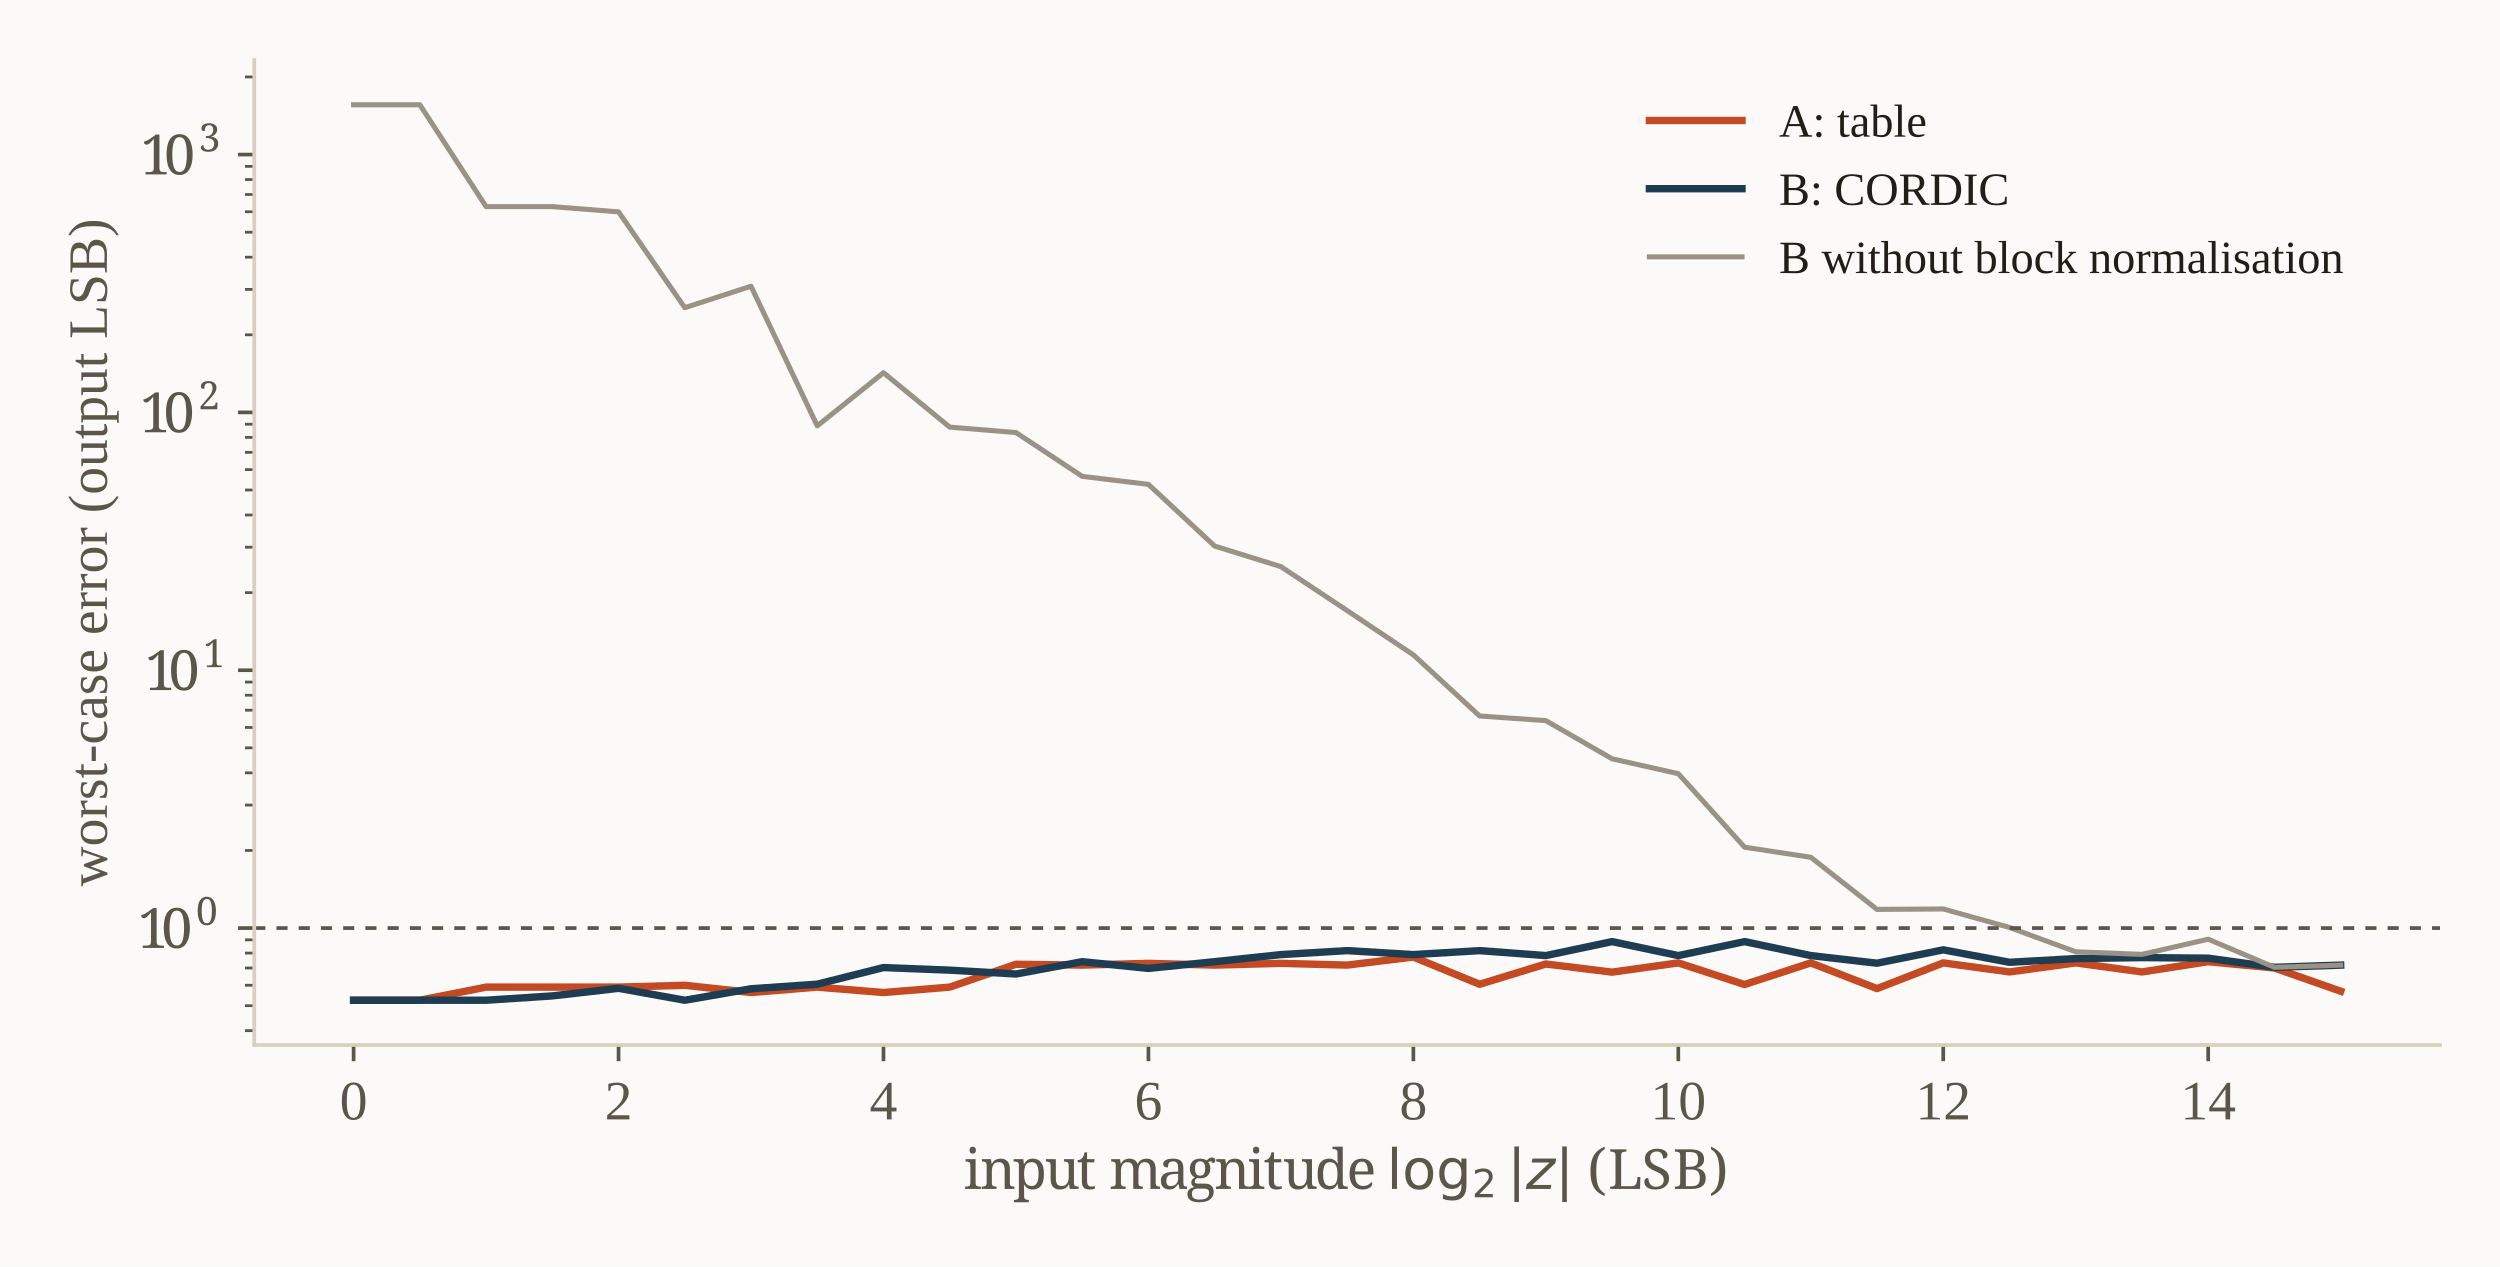
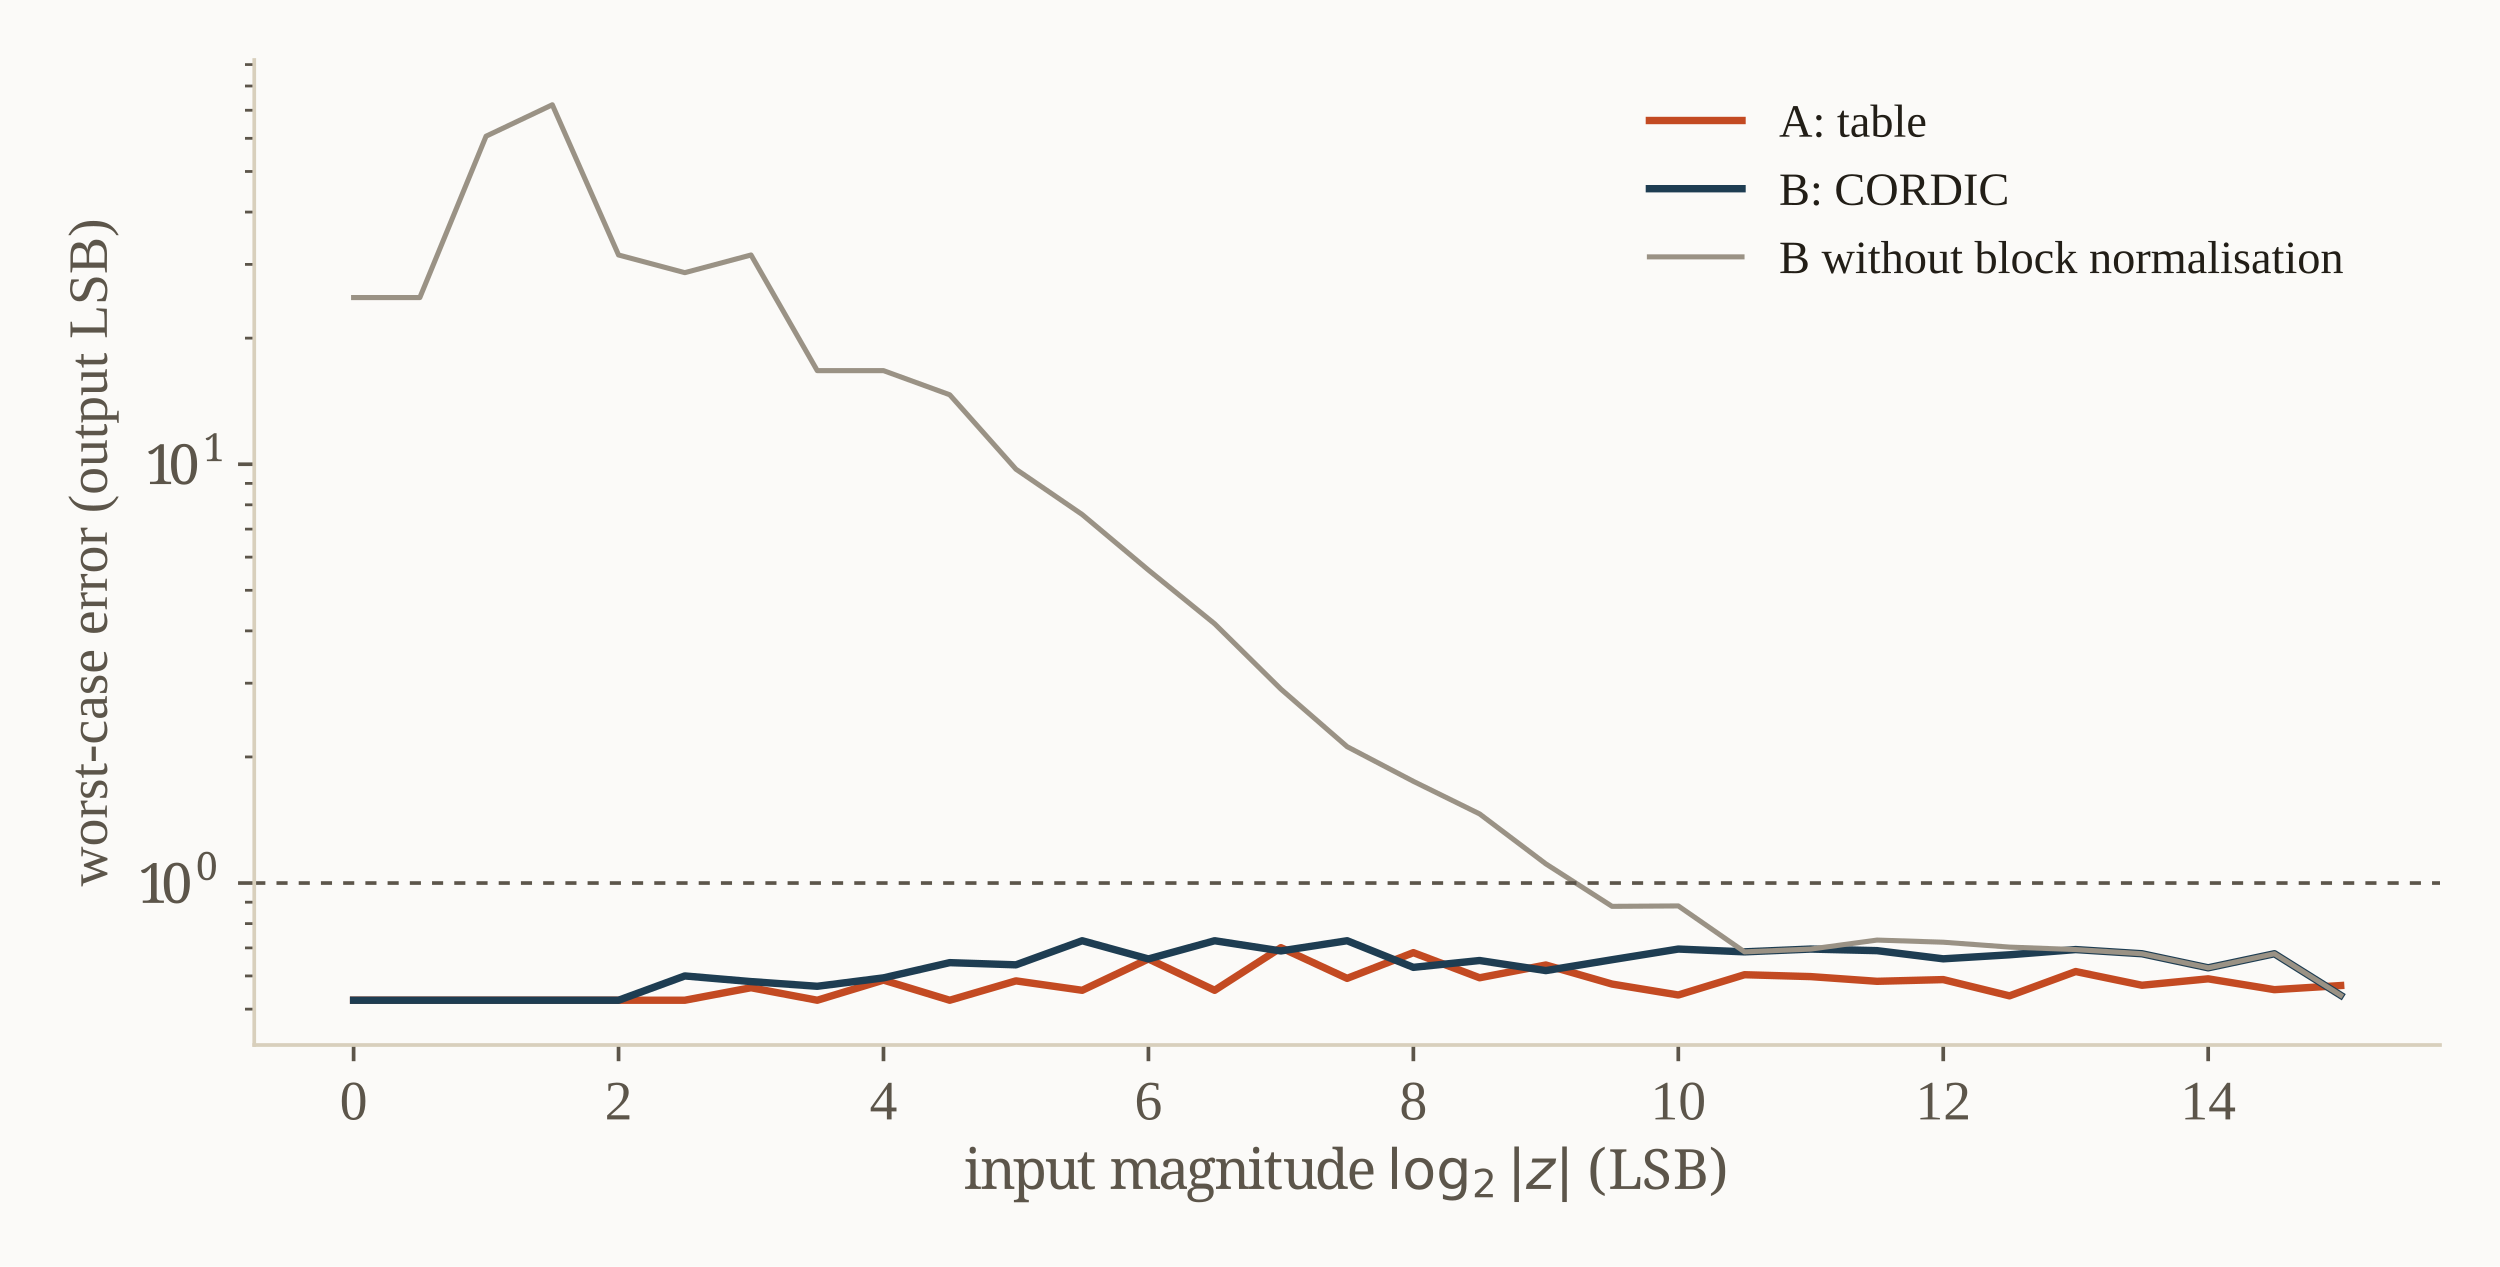
<svg xmlns="http://www.w3.org/2000/svg" xmlns:xlink="http://www.w3.org/1999/xlink" width="540pt" height="273.6pt" viewBox="0 0 540 273.6" version="1.1">
  <defs>
    <style type="text/css">*{stroke-linejoin: round; stroke-linecap: butt}</style>
  </defs>
  <g id="figure_1">
    <g id="patch_1">
      <path d="M 0 273.6  L 540 273.6  L 540 0  L 0 0  z " style="fill: #fbfaf8" />
    </g>
    <g id="axes_1">
      <g id="patch_2">
        <path d="M 54.92 225.722  L 527.04 225.722  L 527.04 12.96  L 54.92 12.96  z " style="fill: #fbfaf8" />
      </g>
      <g id="matplotlib.axis_1">
        <g id="xtick_1">
          <g id="line2d_1">
            <defs>
-               <path id="m808f6a41b5" d="M 0 0  L 0 3.5  " style="stroke: #5c554a; stroke-width: 0.8" />
+               <path id="m07d9f387eb" d="M 0 0  L 0 3.5  " style="stroke: #5c554a; stroke-width: 0.8" />
            </defs>
            <g>
-               <use xlink:href="#m808f6a41b5" x="76.38" y="225.722" style="fill: #5c554a; stroke: #5c554a; stroke-width: 0.8" />
+               <use xlink:href="#m07d9f387eb" x="76.38" y="225.722" style="fill: #5c554a; stroke: #5c554a; stroke-width: 0.8" />
            </g>
          </g>
          <g id="text_1">
            <text style="font-size: 12px; font-family: 'Georgia', 'Times New Roman', 'DejaVu Serif', serif; text-anchor: middle; fill: #5c554a" x="76.38" y="241.798" transform="rotate(-0 76.38 241.7984)">0</text>
          </g>
        </g>
        <g id="xtick_2">
          <g id="line2d_2">
            <g>
-               <use xlink:href="#m808f6a41b5" x="133.607" y="225.722" style="fill: #5c554a; stroke: #5c554a; stroke-width: 0.8" />
+               <use xlink:href="#m07d9f387eb" x="133.607" y="225.722" style="fill: #5c554a; stroke: #5c554a; stroke-width: 0.8" />
            </g>
          </g>
          <g id="text_2">
            <text style="font-size: 12px; font-family: 'Georgia', 'Times New Roman', 'DejaVu Serif', serif; text-anchor: middle; fill: #5c554a" x="133.607" y="241.798" transform="rotate(-0 133.6067 241.7984)">2</text>
          </g>
        </g>
        <g id="xtick_3">
          <g id="line2d_3">
            <g>
-               <use xlink:href="#m808f6a41b5" x="190.833" y="225.722" style="fill: #5c554a; stroke: #5c554a; stroke-width: 0.8" />
+               <use xlink:href="#m07d9f387eb" x="190.833" y="225.722" style="fill: #5c554a; stroke: #5c554a; stroke-width: 0.8" />
            </g>
          </g>
          <g id="text_3">
            <text style="font-size: 12px; font-family: 'Georgia', 'Times New Roman', 'DejaVu Serif', serif; text-anchor: middle; fill: #5c554a" x="190.833" y="241.798" transform="rotate(-0 190.8333 241.7984)">4</text>
          </g>
        </g>
        <g id="xtick_4">
          <g id="line2d_4">
            <g>
-               <use xlink:href="#m808f6a41b5" x="248.06" y="225.722" style="fill: #5c554a; stroke: #5c554a; stroke-width: 0.8" />
+               <use xlink:href="#m07d9f387eb" x="248.06" y="225.722" style="fill: #5c554a; stroke: #5c554a; stroke-width: 0.8" />
            </g>
          </g>
          <g id="text_4">
            <text style="font-size: 12px; font-family: 'Georgia', 'Times New Roman', 'DejaVu Serif', serif; text-anchor: middle; fill: #5c554a" x="248.06" y="241.798" transform="rotate(-0 248.06 241.7984)">6</text>
          </g>
        </g>
        <g id="xtick_5">
          <g id="line2d_5">
            <g>
-               <use xlink:href="#m808f6a41b5" x="305.287" y="225.722" style="fill: #5c554a; stroke: #5c554a; stroke-width: 0.8" />
+               <use xlink:href="#m07d9f387eb" x="305.287" y="225.722" style="fill: #5c554a; stroke: #5c554a; stroke-width: 0.8" />
            </g>
          </g>
          <g id="text_5">
            <text style="font-size: 12px; font-family: 'Georgia', 'Times New Roman', 'DejaVu Serif', serif; text-anchor: middle; fill: #5c554a" x="305.287" y="241.798" transform="rotate(-0 305.2867 241.7984)">8</text>
          </g>
        </g>
        <g id="xtick_6">
          <g id="line2d_6">
            <g>
-               <use xlink:href="#m808f6a41b5" x="362.513" y="225.722" style="fill: #5c554a; stroke: #5c554a; stroke-width: 0.8" />
+               <use xlink:href="#m07d9f387eb" x="362.513" y="225.722" style="fill: #5c554a; stroke: #5c554a; stroke-width: 0.8" />
            </g>
          </g>
          <g id="text_6">
            <text style="font-size: 12px; font-family: 'Georgia', 'Times New Roman', 'DejaVu Serif', serif; text-anchor: middle; fill: #5c554a" x="362.513" y="241.798" transform="rotate(-0 362.5133 241.7984)">10</text>
          </g>
        </g>
        <g id="xtick_7">
          <g id="line2d_7">
            <g>
-               <use xlink:href="#m808f6a41b5" x="419.74" y="225.722" style="fill: #5c554a; stroke: #5c554a; stroke-width: 0.8" />
+               <use xlink:href="#m07d9f387eb" x="419.74" y="225.722" style="fill: #5c554a; stroke: #5c554a; stroke-width: 0.8" />
            </g>
          </g>
          <g id="text_7">
            <text style="font-size: 12px; font-family: 'Georgia', 'Times New Roman', 'DejaVu Serif', serif; text-anchor: middle; fill: #5c554a" x="419.74" y="241.798" transform="rotate(-0 419.74 241.7984)">12</text>
          </g>
        </g>
        <g id="xtick_8">
          <g id="line2d_8">
            <g>
-               <use xlink:href="#m808f6a41b5" x="476.967" y="225.722" style="fill: #5c554a; stroke: #5c554a; stroke-width: 0.8" />
+               <use xlink:href="#m07d9f387eb" x="476.967" y="225.722" style="fill: #5c554a; stroke: #5c554a; stroke-width: 0.8" />
            </g>
          </g>
          <g id="text_8">
            <text style="font-size: 12px; font-family: 'Georgia', 'Times New Roman', 'DejaVu Serif', serif; text-anchor: middle; fill: #5c554a" x="476.967" y="241.798" transform="rotate(-0 476.9667 241.7984)">14</text>
          </g>
        </g>
        <g id="text_9">
          <g style="fill: #5c554a" transform="translate(208.18 257.64)">
            <text>
              <tspan x="0" y="-0.828" style="font-size: 12px; font-family: 'Georgia'; fill: #5c554a">i</tspan>
              <tspan x="3.516" y="-0.828" style="font-size: 12px; font-family: 'Georgia'; fill: #5c554a">n</tspan>
              <tspan x="10.605" y="-0.828" style="font-size: 12px; font-family: 'Georgia'; fill: #5c554a">p</tspan>
              <tspan x="17.461" y="-0.828" style="font-size: 12px; font-family: 'Georgia'; fill: #5c554a">u</tspan>
              <tspan x="24.363" y="-0.828" style="font-size: 12px; font-family: 'Georgia'; fill: #5c554a">t</tspan>
              <tspan x="28.506" y="-0.828" style="font-size: 12px; font-family: 'Georgia'; fill: #5c554a"> </tspan>
              <tspan x="31.4" y="-0.828" style="font-size: 12px; font-family: 'Georgia'; fill: #5c554a">m</tspan>
              <tspan x="41.971" y="-0.828" style="font-size: 12px; font-family: 'Georgia'; fill: #5c554a">a</tspan>
              <tspan x="48.018" y="-0.828" style="font-size: 12px; font-family: 'Georgia'; fill: #5c554a">g</tspan>
              <tspan x="54.129" y="-0.828" style="font-size: 12px; font-family: 'Georgia'; fill: #5c554a">n</tspan>
              <tspan x="61.219" y="-0.828" style="font-size: 12px; font-family: 'Georgia'; fill: #5c554a">i</tspan>
              <tspan x="64.734" y="-0.828" style="font-size: 12px; font-family: 'Georgia'; fill: #5c554a">t</tspan>
              <tspan x="68.877" y="-0.828" style="font-size: 12px; font-family: 'Georgia'; fill: #5c554a">u</tspan>
              <tspan x="75.779" y="-0.828" style="font-size: 12px; font-family: 'Georgia'; fill: #5c554a">d</tspan>
              <tspan x="82.67" y="-0.828" style="font-size: 12px; font-family: 'Georgia'; fill: #5c554a">e</tspan>
              <tspan x="88.471" y="-0.828" style="font-size: 12px; font-family: 'Georgia'; fill: #5c554a"> </tspan>
              <tspan x="131.779" y="-0.828" style="font-size: 12px; font-family: 'Georgia'; fill: #5c554a"> </tspan>
              <tspan x="134.673" y="-0.828" style="font-size: 12px; font-family: 'Georgia'; fill: #5c554a">(</tspan>
              <tspan x="139.173" y="-0.828" style="font-size: 12px; font-family: 'Georgia'; fill: #5c554a">L</tspan>
              <tspan x="146.415" y="-0.828" style="font-size: 12px; font-family: 'Georgia'; fill: #5c554a">S</tspan>
              <tspan x="153.148" y="-0.828" style="font-size: 12px; font-family: 'Georgia'; fill: #5c554a">B</tspan>
              <tspan x="160.993" y="-0.828" style="font-size: 12px; font-family: 'Georgia'; fill: #5c554a">)</tspan>
              <tspan x="91.365" y="-0.828" style="font-size: 12px; font-family: 'DejaVu Sans'; fill: #5c554a">l</tspan>
              <tspan x="94.699" y="-0.828" style="font-size: 12px; font-family: 'DejaVu Sans'; fill: #5c554a">o</tspan>
              <tspan x="102.041" y="-0.828" style="font-size: 12px; font-family: 'DejaVu Sans'; fill: #5c554a">g</tspan>
              <tspan x="117.394" y="-0.828" style="font-size: 12px; font-family: 'DejaVu Sans'; fill: #5c554a">|</tspan>
              <tspan x="127.736" y="-0.828" style="font-size: 12px; font-family: 'DejaVu Sans'; fill: #5c554a">|</tspan>
              <tspan x="109.773" y="0.972" style="font-size: 8.4px; font-family: 'DejaVu Sans'; fill: #5c554a">2</tspan>
              <tspan x="121.437" y="-0.828" style="font-style: oblique; font-size: 12px; font-family: 'DejaVu Sans'; fill: #5c554a">z</tspan>
            </text>
          </g>
        </g>
      </g>
      <g id="matplotlib.axis_2">
        <g id="ytick_1">
          <g id="line2d_9">
            <defs>
-               <path id="m910d715260" d="M 0 0  L -3.5 0  " style="stroke: #5c554a; stroke-width: 0.8" />
+               <path id="m3053257937" d="M 0 0  L -3.5 0  " style="stroke: #5c554a; stroke-width: 0.8" />
            </defs>
            <g>
-               <use xlink:href="#m910d715260" x="54.92" y="200.466" style="fill: #5c554a; stroke: #5c554a; stroke-width: 0.8" />
+               <use xlink:href="#m3053257937" x="54.92" y="190.735" style="fill: #5c554a; stroke: #5c554a; stroke-width: 0.8" />
            </g>
          </g>
          <g id="text_10">
-             <g style="fill: #5c554a" transform="translate(29.68 205.2658)">
+             <g style="fill: #5c554a" transform="translate(29.68 195.5353)">
              <text>
                <tspan x="0" y="-0.516" style="font-size: 12px; font-family: 'Georgia'; fill: #5c554a">1</tspan>
                <tspan x="5.156" y="-0.516" style="font-size: 12px; font-family: 'Georgia'; fill: #5c554a">0</tspan>
                <tspan x="12.636" y="-5.472" style="font-size: 8.4px; font-family: 'Georgia'; fill: #5c554a">0</tspan>
              </text>
            </g>
          </g>
        </g>
        <g id="ytick_2">
          <g id="line2d_10">
            <g>
-               <use xlink:href="#m910d715260" x="54.92" y="144.773" style="fill: #5c554a; stroke: #5c554a; stroke-width: 0.8" />
+               <use xlink:href="#m3053257937" x="54.92" y="100.271" style="fill: #5c554a; stroke: #5c554a; stroke-width: 0.8" />
            </g>
          </g>
          <g id="text_11">
-             <g style="fill: #5c554a" transform="translate(31.24 149.5728)">
+             <g style="fill: #5c554a" transform="translate(31.24 105.0713)">
              <text>
                <tspan x="0" y="-0.516" style="font-size: 12px; font-family: 'Georgia'; fill: #5c554a">1</tspan>
                <tspan x="5.156" y="-0.516" style="font-size: 12px; font-family: 'Georgia'; fill: #5c554a">0</tspan>
                <tspan x="12.636" y="-5.472" style="font-size: 8.4px; font-family: 'Georgia'; fill: #5c554a">1</tspan>
              </text>
            </g>
          </g>
        </g>
        <g id="ytick_3">
          <g id="line2d_11">
-             <g>
-               <use xlink:href="#m910d715260" x="54.92" y="89.08" style="fill: #5c554a; stroke: #5c554a; stroke-width: 0.8" />
-             </g>
-           </g>
-           <g id="text_12">
-             <g style="fill: #5c554a" transform="translate(30.16 93.87974)">
-               <text>
-                 <tspan x="0" y="-0.516" style="font-size: 12px; font-family: 'Georgia'; fill: #5c554a">1</tspan>
-                 <tspan x="5.156" y="-0.516" style="font-size: 12px; font-family: 'Georgia'; fill: #5c554a">0</tspan>
-                 <tspan x="12.636" y="-5.472" style="font-size: 8.4px; font-family: 'Georgia'; fill: #5c554a">2</tspan>
-               </text>
+             <defs>
+               <path id="m3f53e65010" d="M 0 0  L -2 0  " style="stroke: #5c554a; stroke-width: 0.6" />
+             </defs>
+             <g>
+               <use xlink:href="#m3f53e65010" x="54.92" y="217.968" style="fill: #5c554a; stroke: #5c554a; stroke-width: 0.6" />
            </g>
          </g>
        </g>
        <g id="ytick_4">
          <g id="line2d_12">
            <g>
-               <use xlink:href="#m910d715260" x="54.92" y="33.387" style="fill: #5c554a; stroke: #5c554a; stroke-width: 0.8" />
-             </g>
-           </g>
-           <g id="text_13">
-             <g style="fill: #5c554a" transform="translate(30.28 38.18671)">
-               <text>
-                 <tspan x="0" y="-0.516" style="font-size: 12px; font-family: 'Georgia'; fill: #5c554a">1</tspan>
-                 <tspan x="5.156" y="-0.516" style="font-size: 12px; font-family: 'Georgia'; fill: #5c554a">0</tspan>
-                 <tspan x="12.636" y="-5.472" style="font-size: 8.4px; font-family: 'Georgia'; fill: #5c554a">3</tspan>
-               </text>
+               <use xlink:href="#m3f53e65010" x="54.92" y="210.805" style="fill: #5c554a; stroke: #5c554a; stroke-width: 0.6" />
            </g>
          </g>
        </g>
        <g id="ytick_5">
          <g id="line2d_13">
-             <defs>
-               <path id="mac664d34d5" d="M 0 0  L -2 0  " style="stroke: #5c554a; stroke-width: 0.6" />
-             </defs>
-             <g>
-               <use xlink:href="#mac664d34d5" x="54.92" y="222.628" style="fill: #5c554a; stroke: #5c554a; stroke-width: 0.6" />
+             <g>
+               <use xlink:href="#m3f53e65010" x="54.92" y="204.748" style="fill: #5c554a; stroke: #5c554a; stroke-width: 0.6" />
            </g>
          </g>
        </g>
        <g id="ytick_6">
          <g id="line2d_14">
            <g>
-               <use xlink:href="#mac664d34d5" x="54.92" y="217.231" style="fill: #5c554a; stroke: #5c554a; stroke-width: 0.6" />
+               <use xlink:href="#m3f53e65010" x="54.92" y="199.502" style="fill: #5c554a; stroke: #5c554a; stroke-width: 0.6" />
            </g>
          </g>
        </g>
        <g id="ytick_7">
          <g id="line2d_15">
            <g>
-               <use xlink:href="#mac664d34d5" x="54.92" y="212.821" style="fill: #5c554a; stroke: #5c554a; stroke-width: 0.6" />
+               <use xlink:href="#m3f53e65010" x="54.92" y="194.875" style="fill: #5c554a; stroke: #5c554a; stroke-width: 0.6" />
            </g>
          </g>
        </g>
        <g id="ytick_8">
          <g id="line2d_16">
            <g>
-               <use xlink:href="#mac664d34d5" x="54.92" y="209.093" style="fill: #5c554a; stroke: #5c554a; stroke-width: 0.6" />
+               <use xlink:href="#m3f53e65010" x="54.92" y="163.503" style="fill: #5c554a; stroke: #5c554a; stroke-width: 0.6" />
            </g>
          </g>
        </g>
        <g id="ytick_9">
          <g id="line2d_17">
            <g>
-               <use xlink:href="#mac664d34d5" x="54.92" y="205.863" style="fill: #5c554a; stroke: #5c554a; stroke-width: 0.6" />
+               <use xlink:href="#m3f53e65010" x="54.92" y="147.573" style="fill: #5c554a; stroke: #5c554a; stroke-width: 0.6" />
            </g>
          </g>
        </g>
        <g id="ytick_10">
          <g id="line2d_18">
            <g>
-               <use xlink:href="#mac664d34d5" x="54.92" y="203.014" style="fill: #5c554a; stroke: #5c554a; stroke-width: 0.6" />
+               <use xlink:href="#m3f53e65010" x="54.92" y="136.271" style="fill: #5c554a; stroke: #5c554a; stroke-width: 0.6" />
            </g>
          </g>
        </g>
        <g id="ytick_11">
          <g id="line2d_19">
            <g>
-               <use xlink:href="#mac664d34d5" x="54.92" y="183.701" style="fill: #5c554a; stroke: #5c554a; stroke-width: 0.6" />
+               <use xlink:href="#m3f53e65010" x="54.92" y="127.504" style="fill: #5c554a; stroke: #5c554a; stroke-width: 0.6" />
            </g>
          </g>
        </g>
        <g id="ytick_12">
          <g id="line2d_20">
            <g>
-               <use xlink:href="#mac664d34d5" x="54.92" y="173.893" style="fill: #5c554a; stroke: #5c554a; stroke-width: 0.6" />
+               <use xlink:href="#m3f53e65010" x="54.92" y="120.341" style="fill: #5c554a; stroke: #5c554a; stroke-width: 0.6" />
            </g>
          </g>
        </g>
        <g id="ytick_13">
          <g id="line2d_21">
            <g>
-               <use xlink:href="#mac664d34d5" x="54.92" y="166.935" style="fill: #5c554a; stroke: #5c554a; stroke-width: 0.6" />
+               <use xlink:href="#m3f53e65010" x="54.92" y="114.284" style="fill: #5c554a; stroke: #5c554a; stroke-width: 0.6" />
            </g>
          </g>
        </g>
        <g id="ytick_14">
          <g id="line2d_22">
            <g>
-               <use xlink:href="#mac664d34d5" x="54.92" y="161.538" style="fill: #5c554a; stroke: #5c554a; stroke-width: 0.6" />
+               <use xlink:href="#m3f53e65010" x="54.92" y="109.038" style="fill: #5c554a; stroke: #5c554a; stroke-width: 0.6" />
            </g>
          </g>
        </g>
        <g id="ytick_15">
          <g id="line2d_23">
            <g>
-               <use xlink:href="#mac664d34d5" x="54.92" y="157.128" style="fill: #5c554a; stroke: #5c554a; stroke-width: 0.6" />
+               <use xlink:href="#m3f53e65010" x="54.92" y="104.411" style="fill: #5c554a; stroke: #5c554a; stroke-width: 0.6" />
            </g>
          </g>
        </g>
        <g id="ytick_16">
          <g id="line2d_24">
            <g>
-               <use xlink:href="#mac664d34d5" x="54.92" y="153.4" style="fill: #5c554a; stroke: #5c554a; stroke-width: 0.6" />
+               <use xlink:href="#m3f53e65010" x="54.92" y="73.039" style="fill: #5c554a; stroke: #5c554a; stroke-width: 0.6" />
            </g>
          </g>
        </g>
        <g id="ytick_17">
          <g id="line2d_25">
            <g>
-               <use xlink:href="#mac664d34d5" x="54.92" y="150.17" style="fill: #5c554a; stroke: #5c554a; stroke-width: 0.6" />
+               <use xlink:href="#m3f53e65010" x="54.92" y="57.109" style="fill: #5c554a; stroke: #5c554a; stroke-width: 0.6" />
            </g>
          </g>
        </g>
        <g id="ytick_18">
          <g id="line2d_26">
            <g>
-               <use xlink:href="#mac664d34d5" x="54.92" y="147.321" style="fill: #5c554a; stroke: #5c554a; stroke-width: 0.6" />
+               <use xlink:href="#m3f53e65010" x="54.92" y="45.807" style="fill: #5c554a; stroke: #5c554a; stroke-width: 0.6" />
            </g>
          </g>
        </g>
        <g id="ytick_19">
          <g id="line2d_27">
            <g>
-               <use xlink:href="#mac664d34d5" x="54.92" y="128.007" style="fill: #5c554a; stroke: #5c554a; stroke-width: 0.6" />
+               <use xlink:href="#m3f53e65010" x="54.92" y="37.04" style="fill: #5c554a; stroke: #5c554a; stroke-width: 0.6" />
            </g>
          </g>
        </g>
        <g id="ytick_20">
          <g id="line2d_28">
            <g>
-               <use xlink:href="#mac664d34d5" x="54.92" y="118.2" style="fill: #5c554a; stroke: #5c554a; stroke-width: 0.6" />
+               <use xlink:href="#m3f53e65010" x="54.92" y="29.877" style="fill: #5c554a; stroke: #5c554a; stroke-width: 0.6" />
            </g>
          </g>
        </g>
        <g id="ytick_21">
          <g id="line2d_29">
            <g>
-               <use xlink:href="#mac664d34d5" x="54.92" y="111.242" style="fill: #5c554a; stroke: #5c554a; stroke-width: 0.6" />
+               <use xlink:href="#m3f53e65010" x="54.92" y="23.82" style="fill: #5c554a; stroke: #5c554a; stroke-width: 0.6" />
            </g>
          </g>
        </g>
        <g id="ytick_22">
          <g id="line2d_30">
            <g>
-               <use xlink:href="#mac664d34d5" x="54.92" y="105.845" style="fill: #5c554a; stroke: #5c554a; stroke-width: 0.6" />
+               <use xlink:href="#m3f53e65010" x="54.92" y="18.574" style="fill: #5c554a; stroke: #5c554a; stroke-width: 0.6" />
            </g>
          </g>
        </g>
        <g id="ytick_23">
          <g id="line2d_31">
            <g>
-               <use xlink:href="#mac664d34d5" x="54.92" y="101.435" style="fill: #5c554a; stroke: #5c554a; stroke-width: 0.6" />
-             </g>
-           </g>
-         </g>
-         <g id="ytick_24">
-           <g id="line2d_32">
-             <g>
-               <use xlink:href="#mac664d34d5" x="54.92" y="97.707" style="fill: #5c554a; stroke: #5c554a; stroke-width: 0.6" />
-             </g>
-           </g>
-         </g>
-         <g id="ytick_25">
-           <g id="line2d_33">
-             <g>
-               <use xlink:href="#mac664d34d5" x="54.92" y="94.477" style="fill: #5c554a; stroke: #5c554a; stroke-width: 0.6" />
-             </g>
-           </g>
-         </g>
-         <g id="ytick_26">
-           <g id="line2d_34">
-             <g>
-               <use xlink:href="#mac664d34d5" x="54.92" y="91.628" style="fill: #5c554a; stroke: #5c554a; stroke-width: 0.6" />
-             </g>
-           </g>
-         </g>
-         <g id="ytick_27">
-           <g id="line2d_35">
-             <g>
-               <use xlink:href="#mac664d34d5" x="54.92" y="72.314" style="fill: #5c554a; stroke: #5c554a; stroke-width: 0.6" />
-             </g>
-           </g>
-         </g>
-         <g id="ytick_28">
-           <g id="line2d_36">
-             <g>
-               <use xlink:href="#mac664d34d5" x="54.92" y="62.507" style="fill: #5c554a; stroke: #5c554a; stroke-width: 0.6" />
-             </g>
-           </g>
-         </g>
-         <g id="ytick_29">
-           <g id="line2d_37">
-             <g>
-               <use xlink:href="#mac664d34d5" x="54.92" y="55.549" style="fill: #5c554a; stroke: #5c554a; stroke-width: 0.6" />
-             </g>
-           </g>
-         </g>
-         <g id="ytick_30">
-           <g id="line2d_38">
-             <g>
-               <use xlink:href="#mac664d34d5" x="54.92" y="50.152" style="fill: #5c554a; stroke: #5c554a; stroke-width: 0.6" />
-             </g>
-           </g>
-         </g>
-         <g id="ytick_31">
-           <g id="line2d_39">
-             <g>
-               <use xlink:href="#mac664d34d5" x="54.92" y="45.742" style="fill: #5c554a; stroke: #5c554a; stroke-width: 0.6" />
-             </g>
-           </g>
-         </g>
-         <g id="ytick_32">
-           <g id="line2d_40">
-             <g>
-               <use xlink:href="#mac664d34d5" x="54.92" y="42.014" style="fill: #5c554a; stroke: #5c554a; stroke-width: 0.6" />
-             </g>
-           </g>
-         </g>
-         <g id="ytick_33">
-           <g id="line2d_41">
-             <g>
-               <use xlink:href="#mac664d34d5" x="54.92" y="38.784" style="fill: #5c554a; stroke: #5c554a; stroke-width: 0.6" />
-             </g>
-           </g>
-         </g>
-         <g id="ytick_34">
-           <g id="line2d_42">
-             <g>
-               <use xlink:href="#mac664d34d5" x="54.92" y="35.935" style="fill: #5c554a; stroke: #5c554a; stroke-width: 0.6" />
-             </g>
-           </g>
-         </g>
-         <g id="ytick_35">
-           <g id="line2d_43">
-             <g>
-               <use xlink:href="#mac664d34d5" x="54.92" y="16.621" style="fill: #5c554a; stroke: #5c554a; stroke-width: 0.6" />
-             </g>
-           </g>
-         </g>
-         <g id="text_14">
+               <use xlink:href="#m3f53e65010" x="54.92" y="13.947" style="fill: #5c554a; stroke: #5c554a; stroke-width: 0.6" />
+             </g>
+           </g>
+         </g>
+         <g id="text_12">
          <text style="font-size: 12px; font-family: 'Georgia', 'Times New Roman', 'DejaVu Serif', serif; text-anchor: middle; fill: #5c554a" x="23.078" y="119.341" transform="rotate(-90 23.0775 119.3411)">worst-case error (output LSB)</text>
        </g>
      </g>
-       <g id="line2d_44">
-         <path d="M 76.38 216.051  L 90.687 216.051  L 104.993 213.22  L 119.3 213.22  L 133.607 213.22  L 147.913 212.821  L 162.22 214.386  L 176.527 213.22  L 190.833 214.386  L 205.14 213.22  L 219.447 208.278  L 233.753 208.462  L 248.06 208.083  L 262.367 208.462  L 276.673 208.083  L 290.98 208.462  L 305.287 206.719  L 319.593 212.602  L 333.9 208.22  L 348.207 209.983  L 362.513 207.985  L 376.82 212.657  L 391.127 207.985  L 405.433 213.534  L 419.74 207.985  L 434.047 209.939  L 448.353 207.985  L 462.66 209.939  L 476.967 207.725  L 491.273 209.088  L 505.58 214.098  " clip-path="url(#p8b05d5bfa1)" style="fill: none; stroke: #c34a22; stroke-width: 1.6; stroke-linecap: square" />
-       </g>
-       <g id="line2d_45">
-         <path d="M 76.38 216.051  L 90.687 216.051  L 104.993 216.051  L 119.3 215.116  L 133.607 213.476  L 147.913 216.051  L 162.22 213.574  L 176.527 212.58  L 190.833 208.994  L 205.14 209.552  L 219.447 210.384  L 233.753 207.723  L 248.06 209.176  L 262.367 207.723  L 276.673 206.193  L 290.98 205.336  L 305.287 206.193  L 319.593 205.336  L 333.9 206.407  L 348.207 203.385  L 362.513 206.407  L 376.82 203.385  L 391.127 206.407  L 405.433 208.051  L 419.74 205.166  L 434.047 207.855  L 448.353 207.053  L 462.66 206.839  L 476.967 206.965  L 491.273 208.94  L 505.58 208.464  " clip-path="url(#p8b05d5bfa1)" style="fill: none; stroke: #1e3d52; stroke-width: 1.6; stroke-linecap: square" />
-       </g>
-       <g id="line2d_46">
-         <path d="M 76.38 22.631  L 90.687 22.631  L 104.993 44.628  L 119.3 44.628  L 133.607 45.766  L 147.913 66.464  L 162.22 61.823  L 176.527 91.987  L 190.833 80.506  L 205.14 92.26  L 219.447 93.431  L 233.753 102.895  L 248.06 104.624  L 262.367 117.951  L 276.673 122.395  L 290.98 131.885  L 305.287 141.454  L 319.593 154.653  L 333.9 155.655  L 348.207 163.902  L 362.513 167.119  L 376.82 182.991  L 391.127 185.175  L 405.433 196.429  L 419.74 196.335  L 434.047 200.333  L 448.353 205.588  L 462.66 206.144  L 476.967 202.869  L 491.273 208.94  L 505.58 208.464  " clip-path="url(#p8b05d5bfa1)" style="fill: none; stroke: #9a9285; stroke-width: 1.1; stroke-linecap: square" />
-       </g>
-       <g id="line2d_47">
-         <path d="M 54.92 200.466  L 527.04 200.466  " clip-path="url(#p8b05d5bfa1)" style="fill: none; stroke-dasharray: 2.4,2.4; stroke-dashoffset: 0; stroke: #5c554a; stroke-width: 0.8" />
+       <g id="line2d_32">
+         <path d="M 76.38 216.051  L 90.687 216.051  L 104.993 216.051  L 119.3 216.051  L 133.607 216.051  L 147.913 216.051  L 162.22 213.347  L 176.527 216.051  L 190.833 211.699  L 205.14 216.051  L 219.447 211.869  L 233.753 213.905  L 248.06 207.131  L 262.367 213.905  L 276.673 204.698  L 290.98 211.326  L 305.287 205.774  L 319.593 211.198  L 333.9 208.44  L 348.207 212.559  L 362.513 214.917  L 376.82 210.538  L 391.127 210.947  L 405.433 211.963  L 419.74 211.592  L 434.047 215.101  L 448.353 209.853  L 462.66 212.814  L 476.967 211.427  L 491.273 213.769  L 505.58 212.878  " clip-path="url(#pb1114af63a)" style="fill: none; stroke: #c34a22; stroke-width: 1.6; stroke-linecap: square" />
+       </g>
+       <g id="line2d_33">
+         <path d="M 76.38 216.051  L 90.687 216.051  L 104.993 216.051  L 119.3 216.051  L 133.607 216.051  L 147.913 210.805  L 162.22 212.027  L 176.527 213.036  L 190.833 211.217  L 205.14 207.931  L 219.447 208.402  L 233.753 203.199  L 248.06 207.131  L 262.367 203.199  L 276.673 205.402  L 290.98 203.199  L 305.287 208.947  L 319.593 207.471  L 333.9 209.648  L 348.207 207.298  L 362.513 204.997  L 376.82 205.601  L 391.127 204.997  L 405.433 205.341  L 419.74 207.105  L 434.047 206.236  L 448.353 205.107  L 462.66 206.009  L 476.967 209.048  L 491.273 206.009  L 505.58 214.98  " clip-path="url(#pb1114af63a)" style="fill: none; stroke: #1e3d52; stroke-width: 1.6; stroke-linecap: square" />
+       </g>
+       <g id="line2d_34">
+         <path d="M 76.38 64.272  L 90.687 64.272  L 104.993 29.418  L 119.3 22.631  L 133.607 55.077  L 147.913 58.895  L 162.22 55.077  L 176.527 80.054  L 190.833 80.054  L 205.14 85.272  L 219.447 101.348  L 233.753 111.137  L 248.06 123.133  L 262.367 134.743  L 276.673 148.848  L 290.98 161.281  L 305.287 168.768  L 319.593 175.805  L 333.9 186.598  L 348.207 195.772  L 362.513 195.68  L 376.82 205.601  L 391.127 204.997  L 405.433 203.057  L 419.74 203.518  L 434.047 204.574  L 448.353 205.107  L 462.66 206.009  L 476.967 209.048  L 491.273 206.009  L 505.58 214.98  " clip-path="url(#pb1114af63a)" style="fill: none; stroke: #9a9285; stroke-width: 1.1; stroke-linecap: square" />
+       </g>
+       <g id="line2d_35">
+         <path d="M 54.92 190.735  L 527.04 190.735  " clip-path="url(#pb1114af63a)" style="fill: none; stroke-dasharray: 2.4,2.4; stroke-dashoffset: 0; stroke: #5c554a; stroke-width: 0.8" />
      </g>
      <g id="patch_3">
        <path d="M 54.92 225.722  L 54.92 12.96  " style="fill: none; stroke: #d8cfbc; stroke-width: 0.8; stroke-linejoin: miter; stroke-linecap: square" />
      </g>
      <g id="patch_4">
        <path d="M 54.92 225.722  L 527.04 225.722  " style="fill: none; stroke: #d8cfbc; stroke-width: 0.8; stroke-linejoin: miter; stroke-linecap: square" />
      </g>
      <g id="legend_1">
-         <g id="line2d_48">
+         <g id="line2d_36">
          <path d="M 356.273 26.023  L 366.273 26.023  L 376.273 26.023  " style="fill: none; stroke: #c34a22; stroke-width: 1.6; stroke-linecap: square" />
        </g>
+         <g id="text_13">
+           <text style="font-size: 10px; font-family: 'Georgia', 'Times New Roman', 'DejaVu Serif', serif; text-anchor: start; fill: #221e17" x="384.273" y="29.523" transform="rotate(-0 384.2728 29.52348)">A: table</text>
+         </g>
+         <g id="line2d_37">
+           <path d="M 356.273 40.755  L 366.273 40.755  L 376.273 40.755  " style="fill: none; stroke: #1e3d52; stroke-width: 1.6; stroke-linecap: square" />
+         </g>
+         <g id="text_14">
+           <text style="font-size: 10px; font-family: 'Georgia', 'Times New Roman', 'DejaVu Serif', serif; text-anchor: start; fill: #221e17" x="384.273" y="44.255" transform="rotate(-0 384.2728 44.25492)">B: CORDIC</text>
+         </g>
+         <g id="line2d_38">
+           <path d="M 356.273 55.486  L 366.273 55.486  L 376.273 55.486  " style="fill: none; stroke: #9a9285; stroke-width: 1.1; stroke-linecap: square" />
+         </g>
        <g id="text_15">
-           <text style="font-size: 10px; font-family: 'Georgia', 'Times New Roman', 'DejaVu Serif', serif; text-anchor: start; fill: #221e17" x="384.273" y="29.523" transform="rotate(-0 384.2728 29.52348)">A: table</text>
-         </g>
-         <g id="line2d_49">
-           <path d="M 356.273 40.755  L 366.273 40.755  L 376.273 40.755  " style="fill: none; stroke: #1e3d52; stroke-width: 1.6; stroke-linecap: square" />
-         </g>
-         <g id="text_16">
-           <text style="font-size: 10px; font-family: 'Georgia', 'Times New Roman', 'DejaVu Serif', serif; text-anchor: start; fill: #221e17" x="384.273" y="44.255" transform="rotate(-0 384.2728 44.25492)">B: CORDIC</text>
-         </g>
-         <g id="line2d_50">
-           <path d="M 356.273 55.486  L 366.273 55.486  L 376.273 55.486  " style="fill: none; stroke: #9a9285; stroke-width: 1.1; stroke-linecap: square" />
-         </g>
-         <g id="text_17">
          <text style="font-size: 10px; font-family: 'Georgia', 'Times New Roman', 'DejaVu Serif', serif; text-anchor: start; fill: #221e17" x="384.273" y="58.986" transform="rotate(-0 384.2728 58.98637)">B without block normalisation</text>
        </g>
      </g>
    </g>
  </g>
  <defs>
-     <clipPath id="p8b05d5bfa1">
+     <clipPath id="pb1114af63a">
      <rect x="54.92" y="12.96" width="472.12" height="212.762" />
    </clipPath>
  </defs>
</svg>
